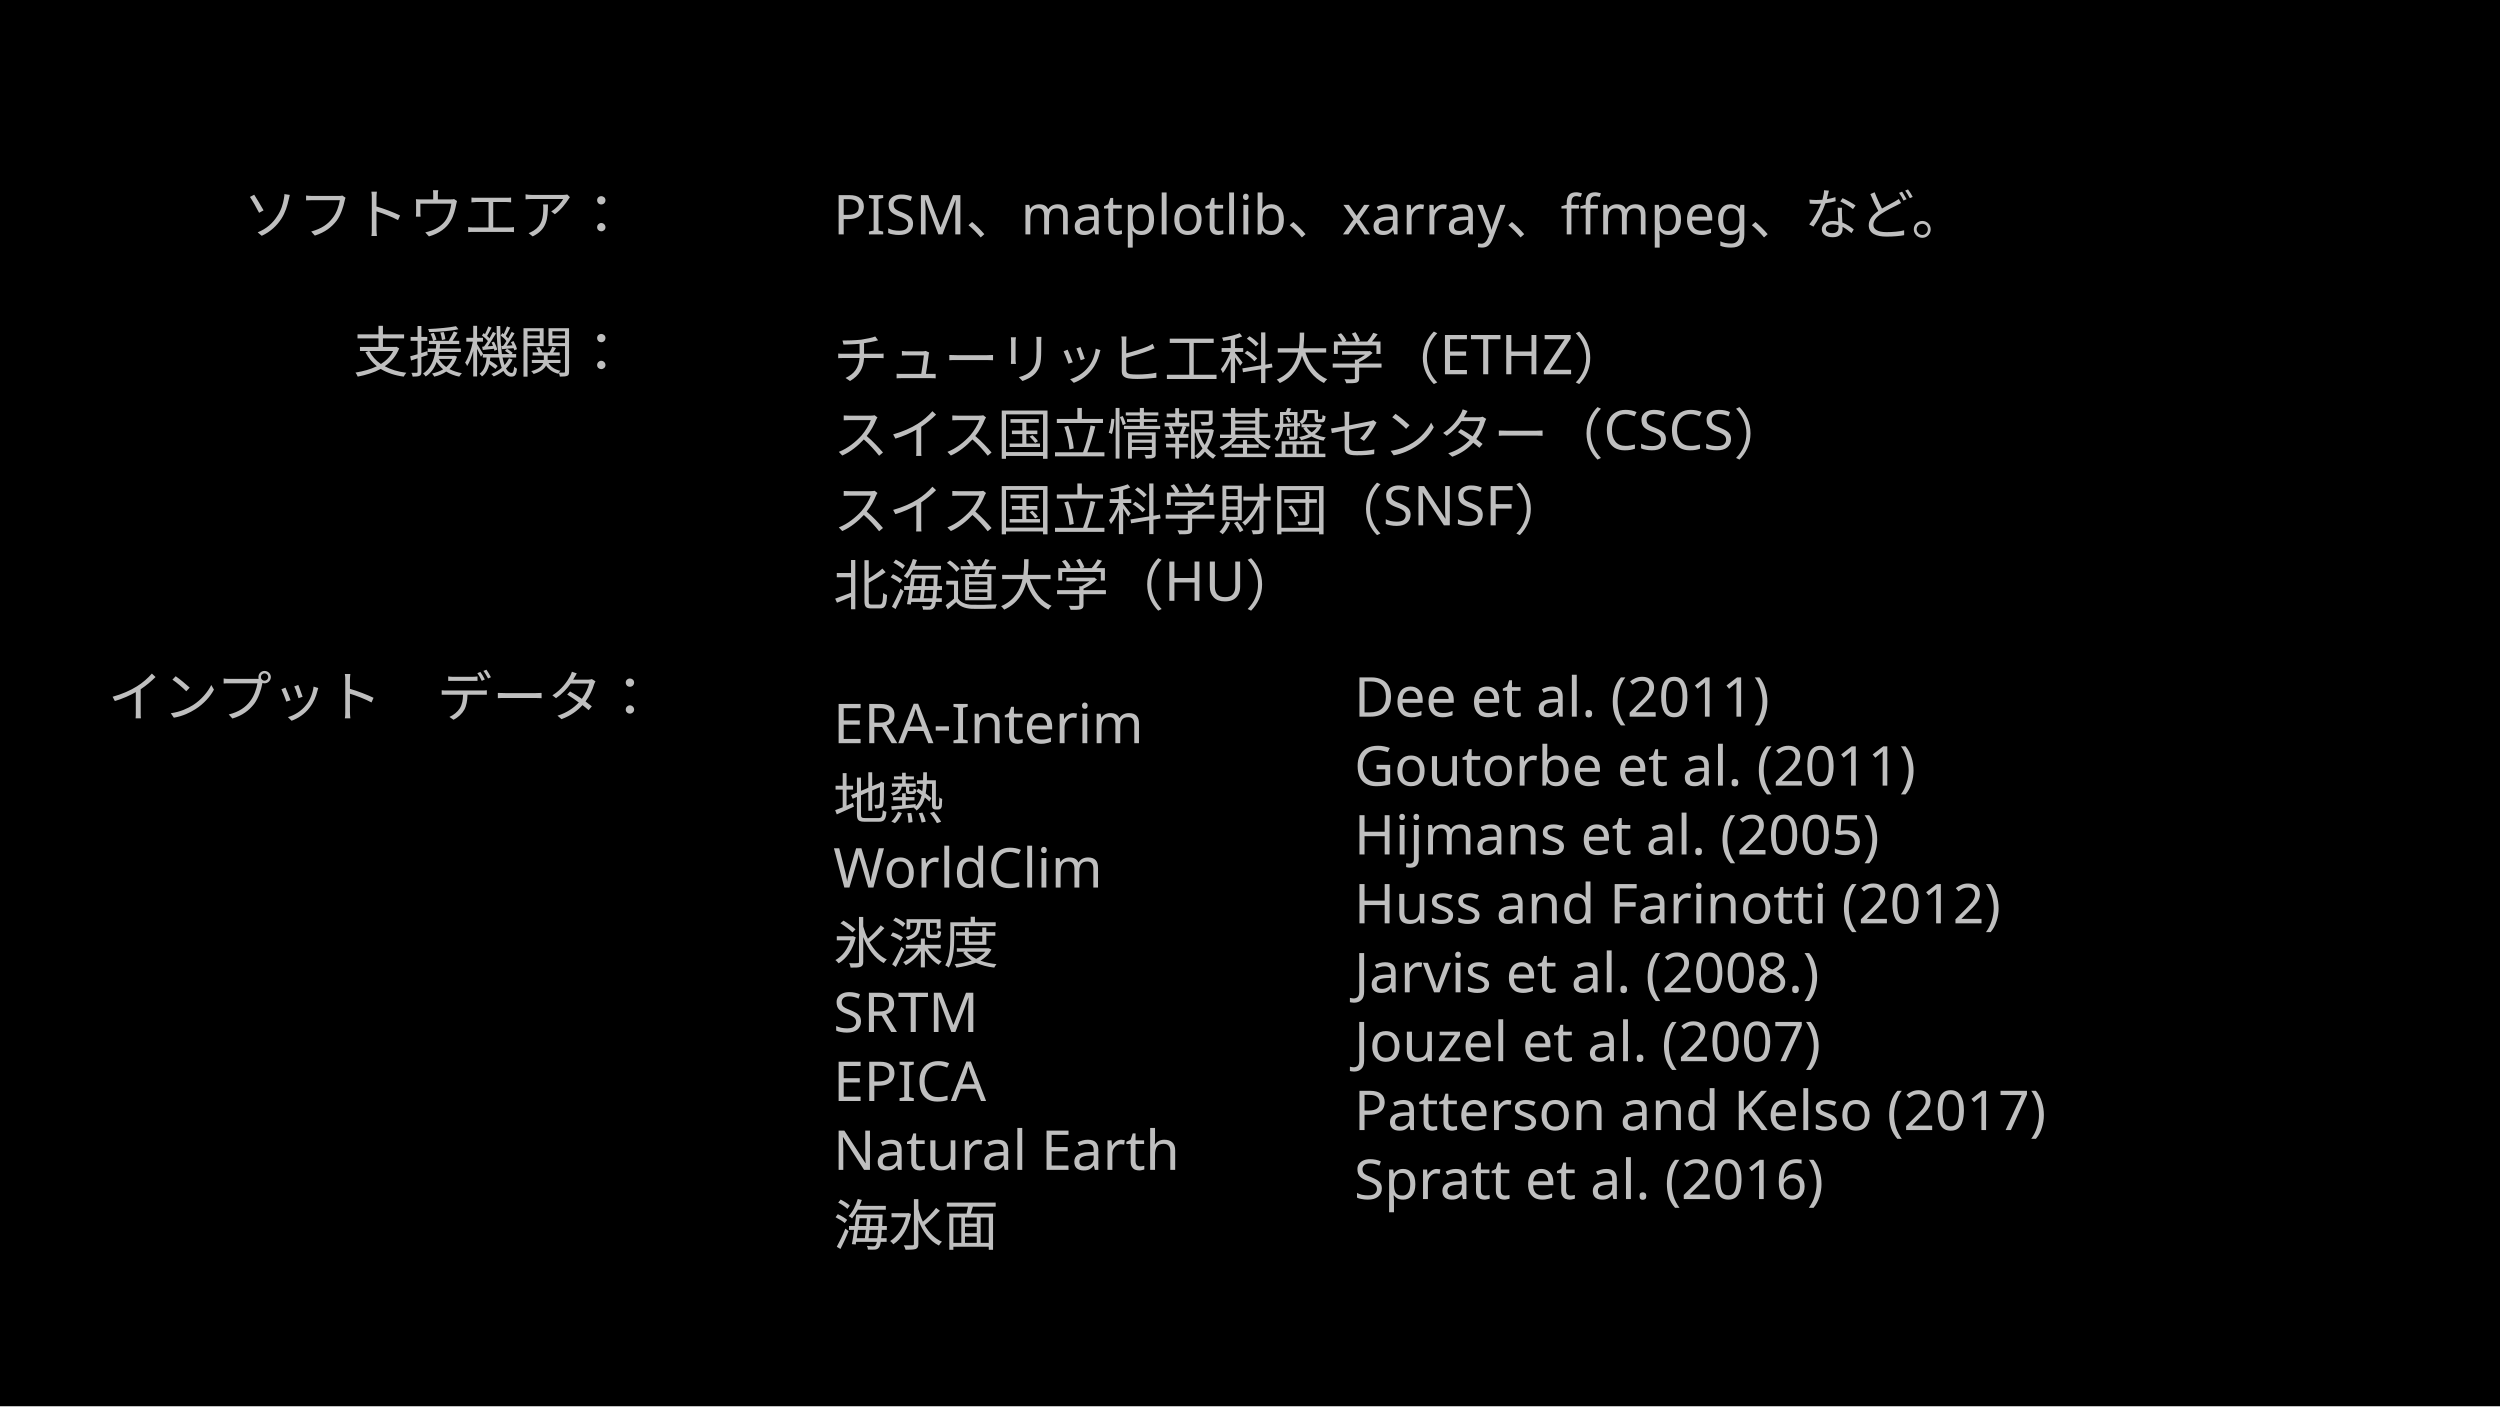
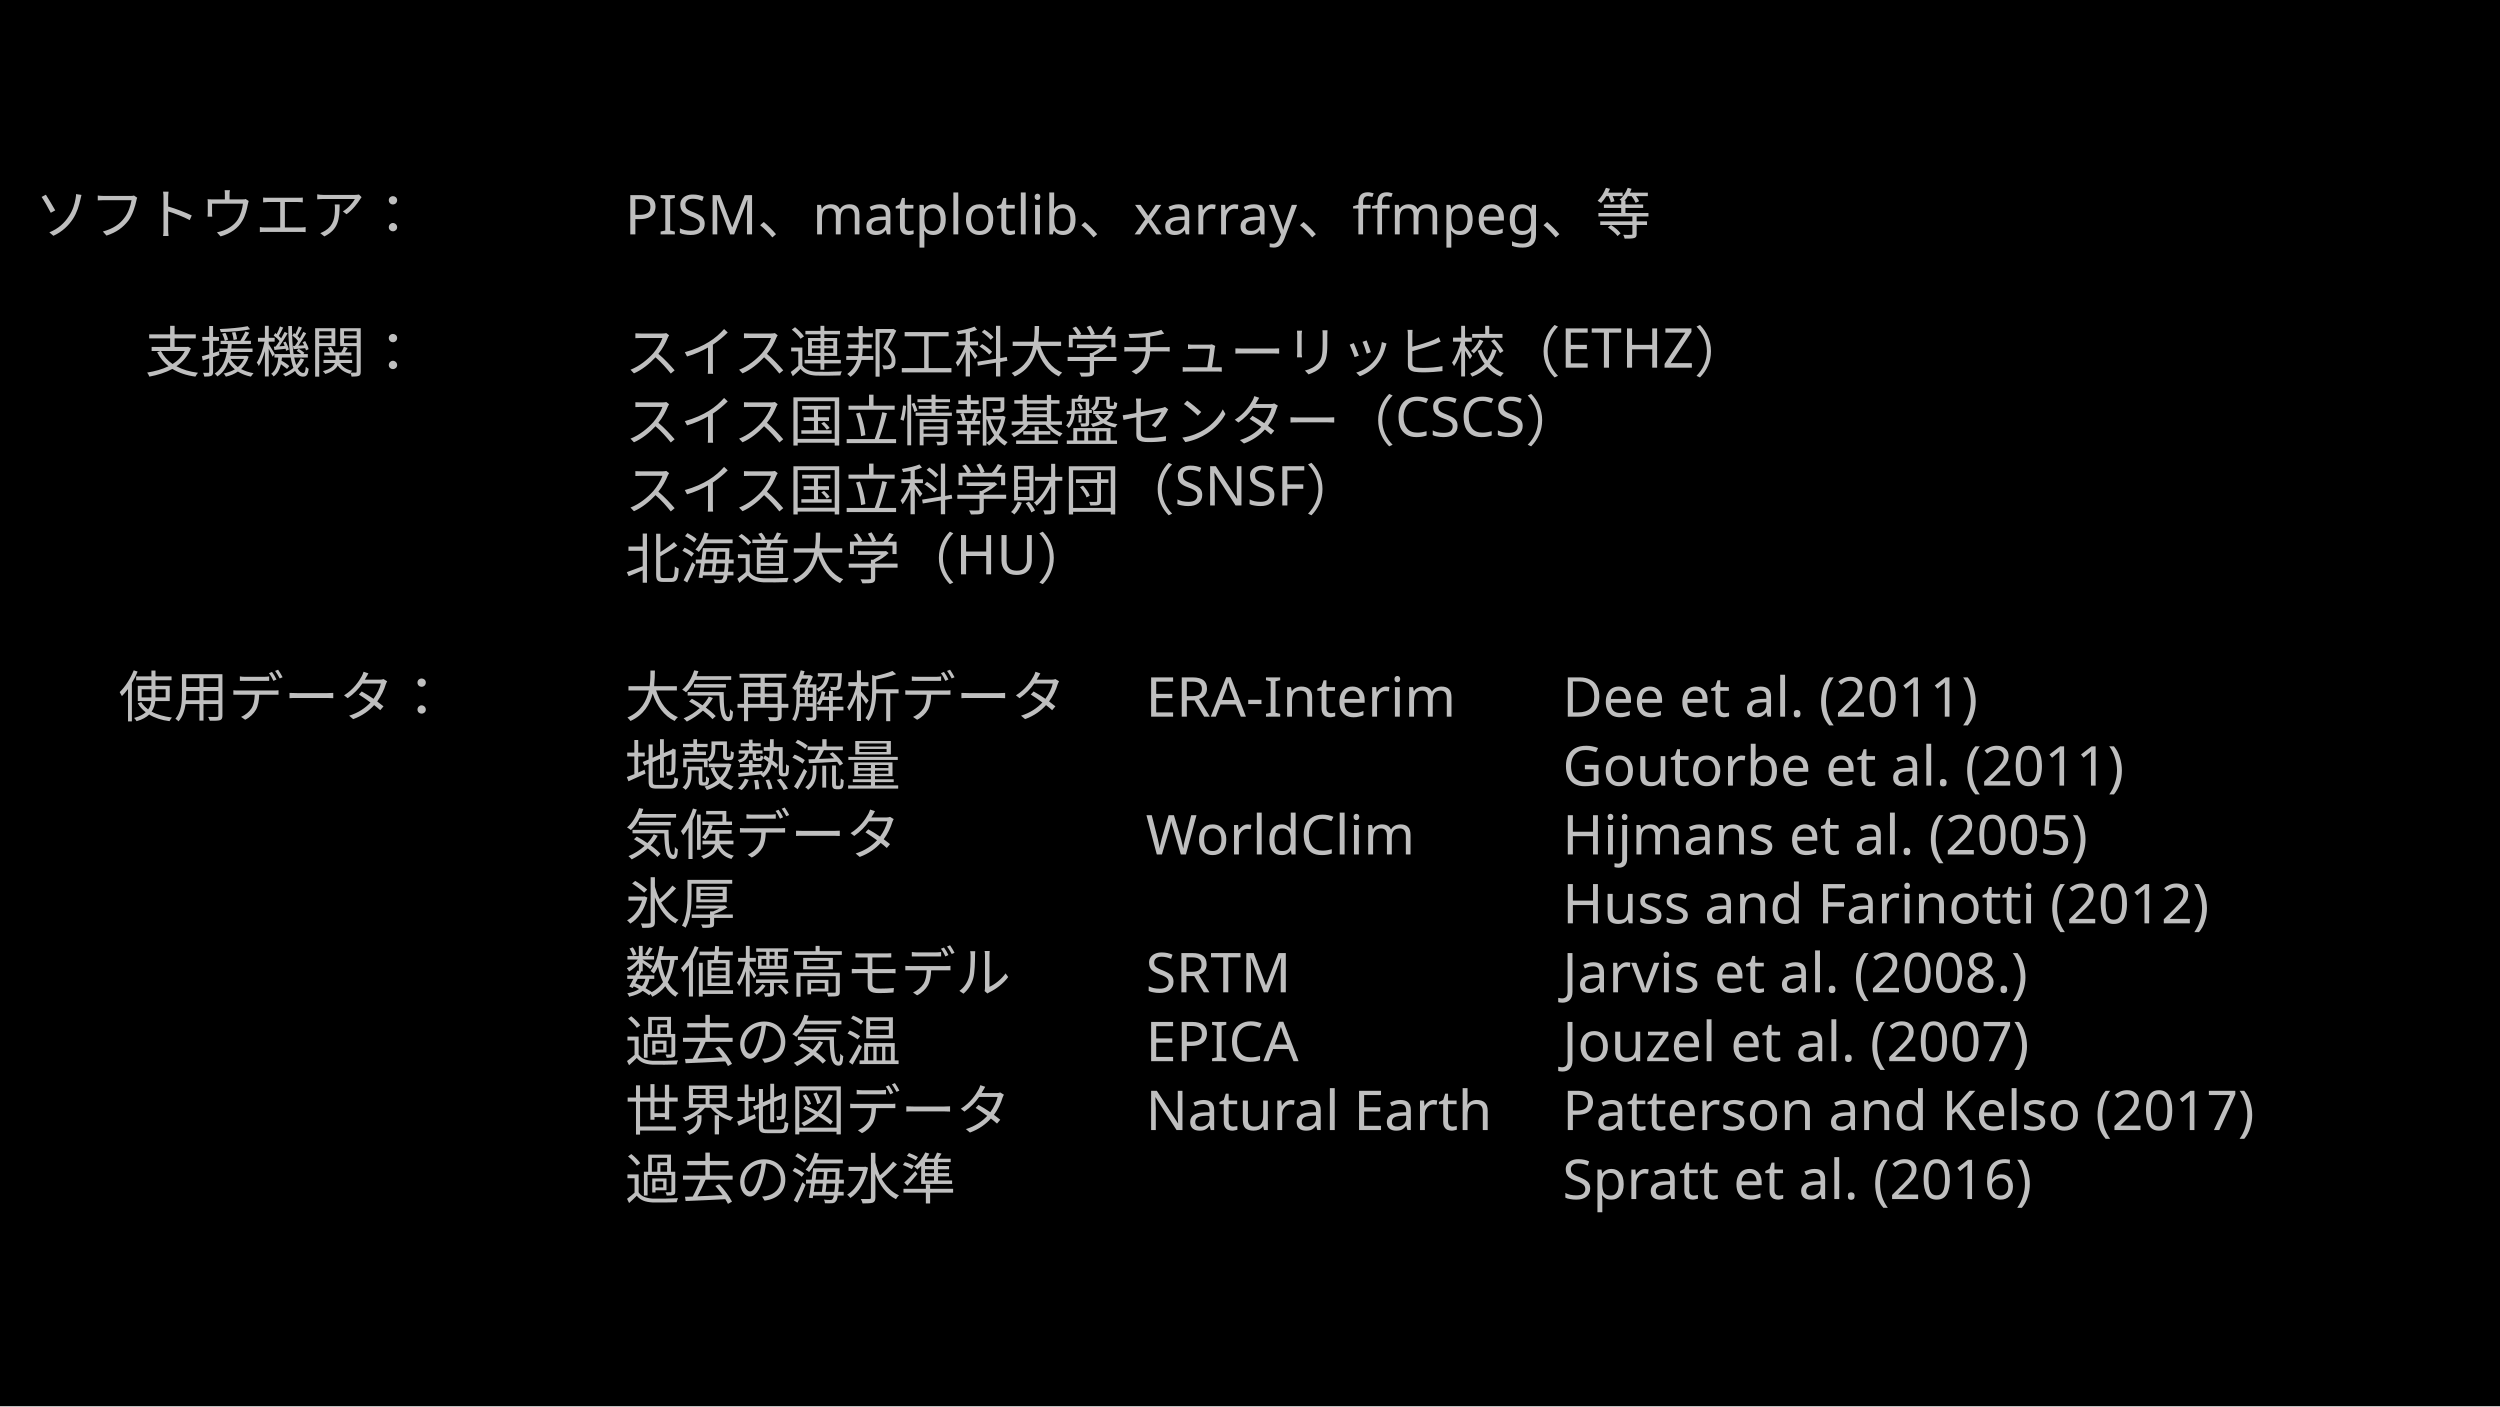
<svg xmlns="http://www.w3.org/2000/svg" width="192mm" height="108mm" viewBox="0 0 192 108" version="1.1" id="svg8">
  <defs id="defs2" />
  <g id="layer1" transform="translate(0,-189)">
    <rect style="opacity:1;fill:#000000;fill-opacity:1;stroke:none;stroke-width:0.265;stroke-linecap:round;stroke-linejoin:round;stroke-miterlimit:10;stroke-dasharray:none;stroke-dashoffset:0;stroke-opacity:1" id="rect11" width="192" height="108" x="0" y="189" />
  </g>
  <g id="layer2">
    <text xml:space="preserve" style="font-style:normal;font-variant:normal;font-weight:normal;font-stretch:normal;font-size:4.233px;line-height:125%;font-family:'Comic Sans MS';-inkscape-font-specification:'Comic Sans MS';letter-spacing:0px;word-spacing:0px;fill:#000000;fill-opacity:1;stroke:none;stroke-width:0.265px;stroke-linecap:butt;stroke-linejoin:miter;stroke-opacity:1" x="88" y="18" id="text855">
      <tspan id="tspan853" x="88" y="21.632" style="stroke-width:0.265px" />
    </text>
-     <text xml:space="preserve" style="font-style:normal;font-variant:normal;font-weight:normal;font-stretch:normal;font-size:4.233px;line-height:125%;font-family:TakaoPGothic;-inkscape-font-specification:TakaoPGothic;font-variant-ligatures:normal;font-variant-caps:normal;font-variant-numeric:normal;font-feature-settings:normal;text-align:start;letter-spacing:0px;word-spacing:0px;writing-mode:lr-tb;text-anchor:start;fill:#bfbfbf;fill-opacity:1;stroke:none;stroke-width:0.265px;stroke-linecap:butt;stroke-linejoin:miter;stroke-opacity:1;" x="64" y="18" id="text881">
-       <tspan id="tspan879" y="18" x="64">PISM、matplotlib、xarray、ffmpeg、など。</tspan>
-       <tspan y="23.292" x="64" id="tspan1229" />
-       <tspan y="29.092" x="64" id="tspan1334">チューリッヒ工科大学（ETHZ）</tspan>
-       <tspan y="34.892" x="64" id="tspan858">スイス国立情報基盤センター（CSCS）</tspan>
-       <tspan y="40.692" x="64" id="tspan860">スイス国立科学財団（SNSF）</tspan>
-       <tspan y="46.492" x="64" id="tspan862">北海道大学（HU）</tspan>
-       <tspan y="51.784" x="64" id="tspan864" />
-       <tspan y="57.076" x="64" id="tspan1258">ERA-Interim</tspan>
-       <tspan y="62.876" x="64" id="tspan1260">地熱</tspan>
-       <tspan y="68.167" x="64" id="tspan1493">WorldClim</tspan>
-       <tspan y="73.968" x="64" id="tspan1489">氷深度</tspan>
-       <tspan y="79.259" x="64" id="tspan1497">SRTM</tspan>
-       <tspan y="84.551" x="64" id="tspan1501">EPICA</tspan>
-       <tspan y="89.843" x="64" id="tspan1296">Natural Earth</tspan>
-       <tspan y="95.643" x="64" id="tspan1459">海水面</tspan>
+     <text xml:space="preserve" style="font-style:normal;font-variant:normal;font-weight:normal;font-stretch:normal;font-size:4.233px;line-height:125%;font-family:TakaoPGothic;-inkscape-font-specification:TakaoPGothic;font-variant-ligatures:normal;font-variant-caps:normal;font-variant-numeric:normal;font-feature-settings:normal;text-align:start;letter-spacing:0px;word-spacing:0px;writing-mode:lr-tb;text-anchor:start;fill:#bfbfbf;fill-opacity:1;stroke:none;stroke-width:0.265px;stroke-linecap:butt;stroke-linejoin:miter;stroke-opacity:1" x="48" y="18" id="text881">
+       <tspan id="tspan879" y="18" x="48">PISM、matplotlib、xarray、ffmpeg、等</tspan>
+       <tspan y="23.292" x="48" id="tspan1229" />
+       <tspan y="28.583" x="48" id="tspan1334">スイス連邦工科大学チューリッヒ校（ETHZ）</tspan>
+       <tspan y="33.875" x="48" id="tspan858">スイス国立情報基盤センター（CSCS）</tspan>
+       <tspan y="39.167" x="48" id="tspan860">スイス国立科学財団（SNSF）</tspan>
+       <tspan y="44.458" x="48" id="tspan862">北海道大学（HU）</tspan>
+       <tspan y="49.75" x="48" id="tspan864" />
+       <tspan y="55.042" x="48" id="tspan1258">大気再解析データ</tspan>
+       <tspan y="60.333" x="48" id="tspan1260">地殻熱流量</tspan>
+       <tspan y="65.625" x="48" id="tspan1493">気候データ</tspan>
+       <tspan y="70.917" x="48" id="tspan1489">氷厚</tspan>
+       <tspan y="76.208" x="48" id="tspan1497">数値標高モデル</tspan>
+       <tspan y="81.5" x="48" id="tspan1501">過去の気温</tspan>
+       <tspan y="86.792" x="48" id="tspan1296">世界地図データ</tspan>
+       <tspan y="92.083" x="48" id="tspan1459">過去の海水準</tspan>
    </text>
-     <text xml:space="preserve" style="font-style:normal;font-variant:normal;font-weight:normal;font-stretch:normal;font-size:4.233px;line-height:125%;font-family:TakaoPGothic;-inkscape-font-specification:TakaoPGothic;font-variant-ligatures:normal;font-variant-caps:normal;font-variant-numeric:normal;font-feature-settings:normal;text-align:end;letter-spacing:0px;word-spacing:0px;writing-mode:lr-tb;text-anchor:end;fill:#bfbfbf;fill-opacity:1;stroke:none;stroke-width:0.265px;stroke-linecap:butt;stroke-linejoin:miter;stroke-opacity:1" x="56" y="18" id="text23">
-       <tspan x="56" y="18" style="font-style:normal;font-variant:normal;font-weight:normal;font-stretch:normal;font-size:4.233px;font-family:TakaoPGothic;-inkscape-font-specification:TakaoPGothic;font-variant-ligatures:normal;font-variant-caps:normal;font-variant-numeric:normal;font-feature-settings:normal;text-align:end;writing-mode:lr-tb;text-anchor:end;fill:#bfbfbf;fill-opacity:1;stroke-width:0.265px" id="tspan7713">ソフトウエア：</tspan>
-       <tspan x="56" y="23.292" style="font-style:normal;font-variant:normal;font-weight:normal;font-stretch:normal;font-size:4.233px;font-family:TakaoPGothic;-inkscape-font-specification:TakaoPGothic;font-variant-ligatures:normal;font-variant-caps:normal;font-variant-numeric:normal;font-feature-settings:normal;text-align:end;writing-mode:lr-tb;text-anchor:end;fill:#bfbfbf;fill-opacity:1;stroke-width:0.265px" id="tspan34" />
-       <tspan x="56" y="28.583" style="font-style:normal;font-variant:normal;font-weight:normal;font-stretch:normal;font-size:4.233px;font-family:TakaoPGothic;-inkscape-font-specification:TakaoPGothic;font-variant-ligatures:normal;font-variant-caps:normal;font-variant-numeric:normal;font-feature-settings:normal;text-align:end;writing-mode:lr-tb;text-anchor:end;fill:#bfbfbf;fill-opacity:1;stroke-width:0.265px" id="tspan1240">支援機関：</tspan>
-       <tspan x="56" y="33.875" style="font-style:normal;font-variant:normal;font-weight:normal;font-stretch:normal;font-size:4.233px;font-family:TakaoPGothic;-inkscape-font-specification:TakaoPGothic;font-variant-ligatures:normal;font-variant-caps:normal;font-variant-numeric:normal;font-feature-settings:normal;text-align:end;writing-mode:lr-tb;text-anchor:end;fill:#bfbfbf;fill-opacity:1;stroke-width:0.265px" id="tspan1242" />
-       <tspan x="56" y="39.167" style="font-style:normal;font-variant:normal;font-weight:normal;font-stretch:normal;font-size:4.233px;font-family:TakaoPGothic;-inkscape-font-specification:TakaoPGothic;font-variant-ligatures:normal;font-variant-caps:normal;font-variant-numeric:normal;font-feature-settings:normal;text-align:end;writing-mode:lr-tb;text-anchor:end;fill:#bfbfbf;fill-opacity:1;stroke-width:0.265px" id="tspan1244" />
-       <tspan x="56" y="44.458" style="font-style:normal;font-variant:normal;font-weight:normal;font-stretch:normal;font-size:4.233px;font-family:TakaoPGothic;-inkscape-font-specification:TakaoPGothic;font-variant-ligatures:normal;font-variant-caps:normal;font-variant-numeric:normal;font-feature-settings:normal;text-align:end;writing-mode:lr-tb;text-anchor:end;fill:#bfbfbf;fill-opacity:1;stroke-width:0.265px" id="tspan1246" />
-       <tspan x="56" y="49.75" style="font-style:normal;font-variant:normal;font-weight:normal;font-stretch:normal;font-size:4.233px;font-family:TakaoPGothic;-inkscape-font-specification:TakaoPGothic;font-variant-ligatures:normal;font-variant-caps:normal;font-variant-numeric:normal;font-feature-settings:normal;text-align:end;writing-mode:lr-tb;text-anchor:end;fill:#bfbfbf;fill-opacity:1;stroke-width:0.265px" id="tspan1250" />
-       <tspan x="56" y="55.042" style="font-style:normal;font-variant:normal;font-weight:normal;font-stretch:normal;font-size:4.233px;font-family:TakaoPGothic;-inkscape-font-specification:TakaoPGothic;font-variant-ligatures:normal;font-variant-caps:normal;font-variant-numeric:normal;font-feature-settings:normal;text-align:end;writing-mode:lr-tb;text-anchor:end;fill:#bfbfbf;fill-opacity:1;stroke-width:0.265px" id="tspan70">インプット　データ：</tspan>
+     <text xml:space="preserve" style="font-style:normal;font-variant:normal;font-weight:normal;font-stretch:normal;font-size:4.233px;line-height:125%;font-family:TakaoPGothic;-inkscape-font-specification:TakaoPGothic;font-variant-ligatures:normal;font-variant-caps:normal;font-variant-numeric:normal;font-feature-settings:normal;text-align:end;letter-spacing:0px;word-spacing:0px;writing-mode:lr-tb;text-anchor:end;fill:#bfbfbf;fill-opacity:1;stroke:none;stroke-width:0.265px;stroke-linecap:butt;stroke-linejoin:miter;stroke-opacity:1" x="40" y="18" id="text23">
+       <tspan x="40" y="18" style="font-style:normal;font-variant:normal;font-weight:normal;font-stretch:normal;font-size:4.233px;font-family:TakaoPGothic;-inkscape-font-specification:TakaoPGothic;font-variant-ligatures:normal;font-variant-caps:normal;font-variant-numeric:normal;font-feature-settings:normal;text-align:end;writing-mode:lr-tb;text-anchor:end;fill:#bfbfbf;fill-opacity:1;stroke-width:0.265px" id="tspan7713">ソフトウエア：</tspan>
+       <tspan x="40" y="23.292" style="font-style:normal;font-variant:normal;font-weight:normal;font-stretch:normal;font-size:4.233px;font-family:TakaoPGothic;-inkscape-font-specification:TakaoPGothic;font-variant-ligatures:normal;font-variant-caps:normal;font-variant-numeric:normal;font-feature-settings:normal;text-align:end;writing-mode:lr-tb;text-anchor:end;fill:#bfbfbf;fill-opacity:1;stroke-width:0.265px" id="tspan34" />
+       <tspan x="40" y="28.583" style="font-style:normal;font-variant:normal;font-weight:normal;font-stretch:normal;font-size:4.233px;font-family:TakaoPGothic;-inkscape-font-specification:TakaoPGothic;font-variant-ligatures:normal;font-variant-caps:normal;font-variant-numeric:normal;font-feature-settings:normal;text-align:end;writing-mode:lr-tb;text-anchor:end;fill:#bfbfbf;fill-opacity:1;stroke-width:0.265px" id="tspan1240">支援機関：</tspan>
+       <tspan x="40" y="33.875" style="font-style:normal;font-variant:normal;font-weight:normal;font-stretch:normal;font-size:4.233px;font-family:TakaoPGothic;-inkscape-font-specification:TakaoPGothic;font-variant-ligatures:normal;font-variant-caps:normal;font-variant-numeric:normal;font-feature-settings:normal;text-align:end;writing-mode:lr-tb;text-anchor:end;fill:#bfbfbf;fill-opacity:1;stroke-width:0.265px" id="tspan1242" />
+       <tspan x="40" y="39.167" style="font-style:normal;font-variant:normal;font-weight:normal;font-stretch:normal;font-size:4.233px;font-family:TakaoPGothic;-inkscape-font-specification:TakaoPGothic;font-variant-ligatures:normal;font-variant-caps:normal;font-variant-numeric:normal;font-feature-settings:normal;text-align:end;writing-mode:lr-tb;text-anchor:end;fill:#bfbfbf;fill-opacity:1;stroke-width:0.265px" id="tspan1244" />
+       <tspan x="40" y="44.458" style="font-style:normal;font-variant:normal;font-weight:normal;font-stretch:normal;font-size:4.233px;font-family:TakaoPGothic;-inkscape-font-specification:TakaoPGothic;font-variant-ligatures:normal;font-variant-caps:normal;font-variant-numeric:normal;font-feature-settings:normal;text-align:end;writing-mode:lr-tb;text-anchor:end;fill:#bfbfbf;fill-opacity:1;stroke-width:0.265px" id="tspan1246" />
+       <tspan x="40" y="49.75" style="font-style:normal;font-variant:normal;font-weight:normal;font-stretch:normal;font-size:4.233px;font-family:TakaoPGothic;-inkscape-font-specification:TakaoPGothic;font-variant-ligatures:normal;font-variant-caps:normal;font-variant-numeric:normal;font-feature-settings:normal;text-align:end;writing-mode:lr-tb;text-anchor:end;fill:#bfbfbf;fill-opacity:1;stroke-width:0.265px" id="tspan1250" />
+       <tspan x="40" y="55.042" style="font-style:normal;font-variant:normal;font-weight:normal;font-stretch:normal;font-size:4.233px;font-family:TakaoPGothic;-inkscape-font-specification:TakaoPGothic;font-variant-ligatures:normal;font-variant-caps:normal;font-variant-numeric:normal;font-feature-settings:normal;text-align:end;writing-mode:lr-tb;text-anchor:end;fill:#bfbfbf;fill-opacity:1;stroke-width:0.265px" id="tspan70">使用データ：</tspan>
    </text>
-     <text id="text1366" y="13.746" x="104" style="font-style:normal;font-variant:normal;font-weight:normal;font-stretch:normal;font-size:4.233px;line-height:125%;font-family:TakaoPGothic;-inkscape-font-specification:TakaoPGothic;font-variant-ligatures:normal;font-variant-caps:normal;font-variant-numeric:normal;font-feature-settings:normal;text-align:start;letter-spacing:0px;word-spacing:0px;writing-mode:lr-tb;text-anchor:start;fill:#bfbfbf;fill-opacity:1;stroke:none;stroke-width:0.265px;stroke-linecap:butt;stroke-linejoin:miter;stroke-opacity:1" xml:space="preserve">
-       <tspan x="104" y="18" id="tspan1395" />
-       <tspan x="104" y="23.292" id="tspan1397" />
-       <tspan x="104" y="28.583" id="tspan1399" />
-       <tspan x="104" y="33.875" id="tspan1401" />
-       <tspan x="104" y="39.167" id="tspan1403" />
-       <tspan id="tspan1350" x="104" y="44.458" />
-       <tspan x="104" y="49.75" id="tspan1409" />
-       <tspan x="104" y="55.042" id="tspan890">Dee et al. (2011)</tspan>
-       <tspan x="104" y="60.333" id="tspan1469">Goutorbe et al. (2011)</tspan>
-       <tspan x="104" y="65.625" id="tspan1473">Hijmans et al. (2005)</tspan>
-       <tspan id="tspan1356" x="104" y="70.917">Huss and Farinotti (2012)</tspan>
-       <tspan x="104" y="76.208" id="tspan1481">Jarvis et al. (2008.)</tspan>
-       <tspan id="tspan1362" x="104" y="81.5">Jouzel et al. (2007)</tspan>
-       <tspan id="tspan1364" x="104" y="86.792">Patterson and Kelso (2017)</tspan>
-       <tspan x="104" y="92.083" id="tspan1465">Spratt et al. (2016)</tspan>
+     <text xml:space="preserve" style="font-style:normal;font-variant:normal;font-weight:normal;font-stretch:normal;font-size:4.233px;line-height:125%;font-family:TakaoPGothic;-inkscape-font-specification:TakaoPGothic;font-variant-ligatures:normal;font-variant-caps:normal;font-variant-numeric:normal;font-feature-settings:normal;text-align:start;letter-spacing:0px;word-spacing:0px;writing-mode:lr-tb;text-anchor:start;fill:#bfbfbf;fill-opacity:1;stroke:none;stroke-width:0.265px;stroke-linecap:butt;stroke-linejoin:miter;stroke-opacity:1" x="120" y="13.746" id="text6268">
+       <tspan id="tspan6238" y="18" x="120" />
+       <tspan id="tspan6240" y="23.292" x="120" />
+       <tspan id="tspan6242" y="28.583" x="120" />
+       <tspan id="tspan6244" y="33.875" x="120" />
+       <tspan id="tspan6246" y="39.167" x="120" />
+       <tspan y="44.458" x="120" id="tspan6248" />
+       <tspan id="tspan6250" y="49.75" x="120" />
+       <tspan id="tspan6252" y="55.042" x="120">Dee et al. (2011)</tspan>
+       <tspan id="tspan6254" y="60.333" x="120">Goutorbe et al. (2011)</tspan>
+       <tspan id="tspan6256" y="65.625" x="120">Hijmans et al. (2005)</tspan>
+       <tspan y="70.917" x="120" id="tspan6258">Huss and Farinotti (2012)</tspan>
+       <tspan id="tspan6260" y="76.208" x="120">Jarvis et al. (2008.)</tspan>
+       <tspan y="81.5" x="120" id="tspan6262">Jouzel et al. (2007)</tspan>
+       <tspan y="86.792" x="120" id="tspan6264">Patterson and Kelso (2017)</tspan>
+       <tspan id="tspan6266" y="92.083" x="120">Spratt et al. (2016)</tspan>
+     </text>
+     <text id="text6300" y="13.746" x="88" style="font-style:normal;font-variant:normal;font-weight:normal;font-stretch:normal;font-size:4.233px;line-height:125%;font-family:TakaoPGothic;-inkscape-font-specification:TakaoPGothic;font-variant-ligatures:normal;font-variant-caps:normal;font-variant-numeric:normal;font-feature-settings:normal;text-align:start;letter-spacing:0px;word-spacing:0px;writing-mode:lr-tb;text-anchor:start;fill:#bfbfbf;fill-opacity:1;stroke:none;stroke-width:0.265px;stroke-linecap:butt;stroke-linejoin:miter;stroke-opacity:1" xml:space="preserve">
+       <tspan id="tspan6284" x="88" y="18" />
+       <tspan x="88" y="23.292" id="tspan6337" />
+       <tspan x="88" y="28.583" id="tspan6339" />
+       <tspan x="88" y="33.875" id="tspan6341" />
+       <tspan x="88" y="39.167" id="tspan6343" />
+       <tspan x="88" y="44.458" id="tspan6349" />
+       <tspan x="88" y="49.75" id="tspan6355" />
+       <tspan x="88" y="55.042" id="tspan6357">ERA-Interim</tspan>
+       <tspan id="tspan6286" x="88" y="60.333" />
+       <tspan id="tspan6288" x="88" y="65.625">WorldClim</tspan>
+       <tspan id="tspan6290" x="88" y="70.917" />
+       <tspan id="tspan6292" x="88" y="76.208">SRTM</tspan>
+       <tspan id="tspan6294" x="88" y="81.5">EPICA</tspan>
+       <tspan id="tspan6298" x="88" y="86.792">Natural Earth</tspan>
    </text>
  </g>
</svg>
